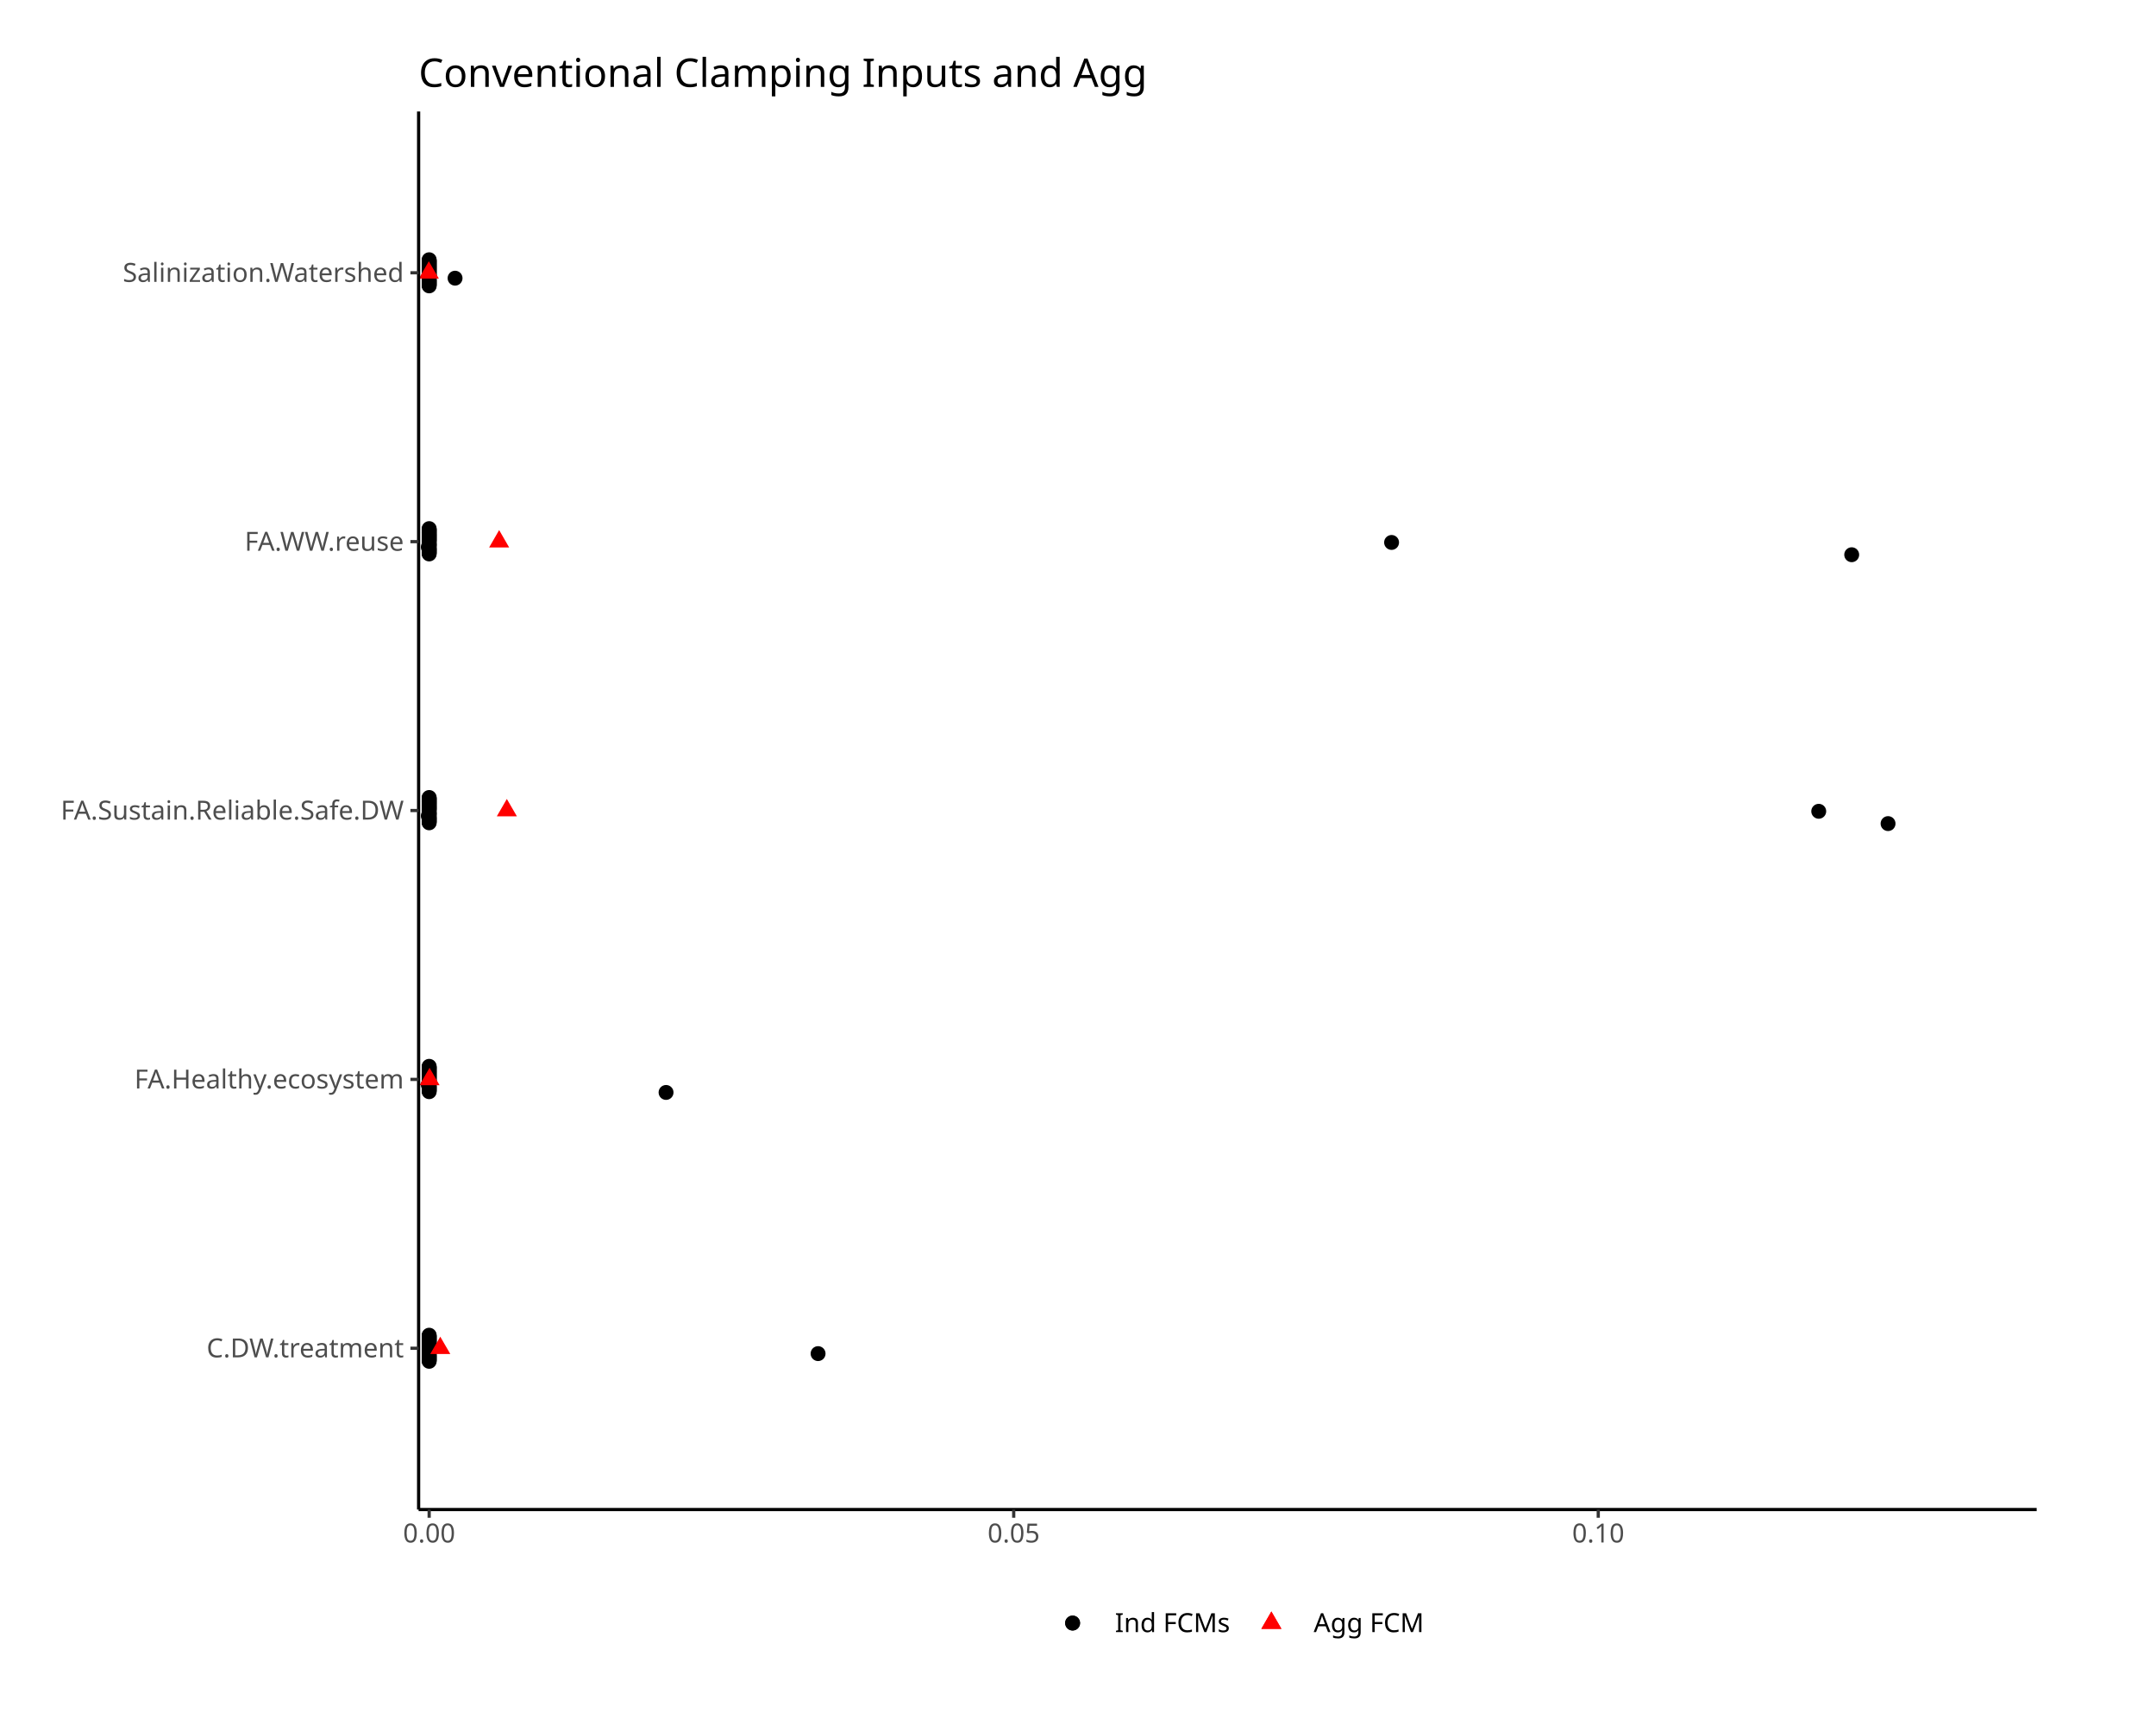
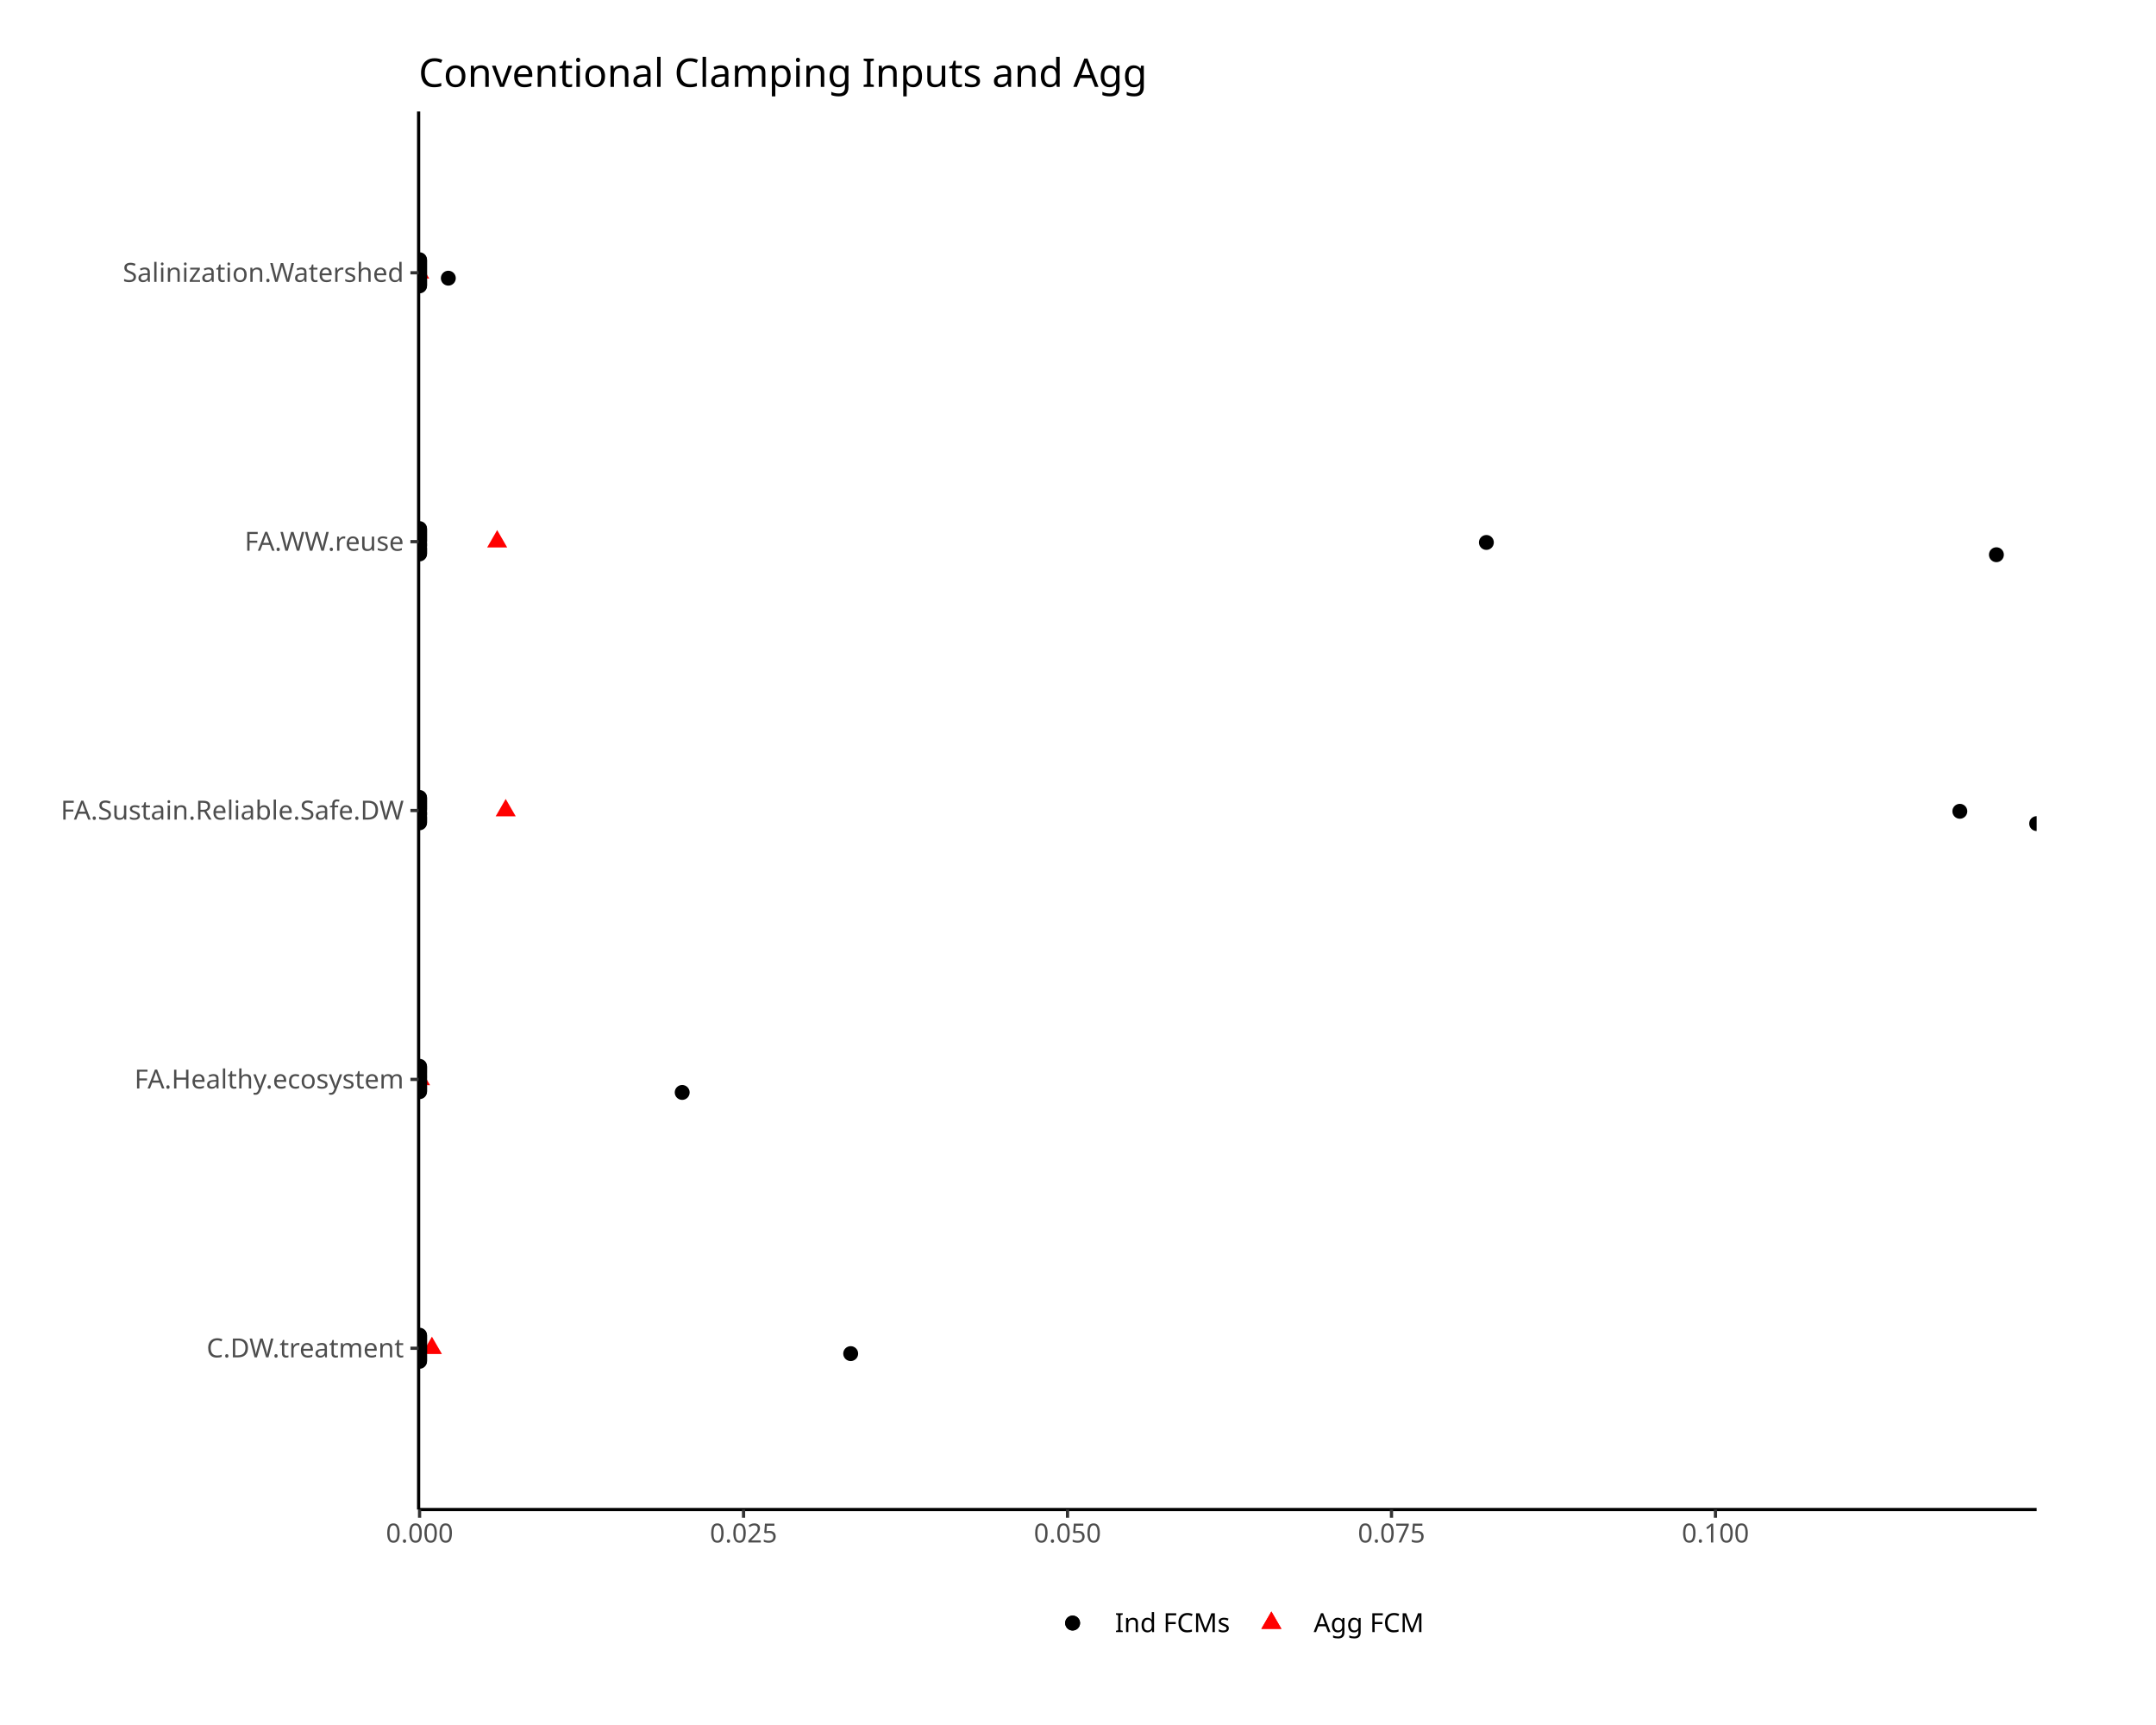
<svg xmlns="http://www.w3.org/2000/svg" class="svglite" data-engine-version="2.0" width="720.00pt" height="576.00pt" viewBox="0 0 720.00 576.00">
  <defs>
    <style type="text/css">
    .svglite line, .svglite polyline, .svglite polygon, .svglite path, .svglite rect, .svglite circle {
      fill: none;
      stroke: #000000;
      stroke-linecap: round;
      stroke-linejoin: round;
      stroke-miterlimit: 10.00;
    }
  </style>
  </defs>
  <rect width="100%" height="100%" style="stroke: none; fill: #FFFFFF;" />
  <defs>
    <clipPath id="cpMC4wMHw3MjAuMDB8MC4wMHw1NzYuMDA=">
      <rect x="0.00" y="0.00" width="720.00" height="576.00" />
    </clipPath>
  </defs>
  <g clip-path="url(#cpMC4wMHw3MjAuMDB8MC4wMHw1NzYuMDA=)">
    <rect x="-0" y="0.00" width="720.00" height="576.00" style="stroke-width: 1.07; stroke: #FFFFFF; fill: #FFFFFF;" />
  </g>
  <defs>
    <clipPath id="cpMTM5LjgwfDY4MC4xNXwzNy4yM3w1MDQuMDY=">
      <rect x="139.80" y="37.23" width="540.35" height="466.83" />
    </clipPath>
  </defs>
  <g clip-path="url(#cpMTM5LjgwfDY4MC4xNXwzNy4yM3w1MDQuMDY=)">
    <rect x="139.80" y="37.23" width="540.35" height="466.83" style="stroke-width: 1.07; stroke: none; fill: #FFFFFF;" />
-     <circle cx="143.32" cy="454.56" r="2.49" style="stroke-width: 0.71; stroke: none; fill: #000000;" />
-     <circle cx="143.32" cy="454.30" r="2.49" style="stroke-width: 0.71; stroke: none; fill: #000000;" />
-     <circle cx="143.32" cy="454.04" r="2.49" style="stroke-width: 0.71; stroke: none; fill: #000000;" />
-     <circle cx="143.32" cy="453.79" r="2.49" style="stroke-width: 0.71; stroke: none; fill: #000000;" />
-     <circle cx="143.32" cy="453.53" r="2.49" style="stroke-width: 0.71; stroke: none; fill: #000000;" />
-     <circle cx="143.32" cy="453.28" r="2.49" style="stroke-width: 0.71; stroke: none; fill: #000000;" />
-     <circle cx="143.32" cy="453.02" r="2.49" style="stroke-width: 0.71; stroke: none; fill: #000000;" />
-     <circle cx="143.32" cy="452.76" r="2.49" style="stroke-width: 0.71; stroke: none; fill: #000000;" />
-     <circle cx="143.32" cy="452.51" r="2.49" style="stroke-width: 0.71; stroke: none; fill: #000000;" />
-     <circle cx="143.32" cy="452.25" r="2.49" style="stroke-width: 0.71; stroke: none; fill: #000000;" />
-     <circle cx="273.20" cy="451.99" r="2.49" style="stroke-width: 0.71; stroke: none; fill: #000000;" />
-     <circle cx="143.32" cy="451.74" r="2.49" style="stroke-width: 0.71; stroke: none; fill: #000000;" />
-     <circle cx="143.32" cy="451.48" r="2.49" style="stroke-width: 0.71; stroke: none; fill: #000000;" />
-     <circle cx="143.32" cy="451.22" r="2.49" style="stroke-width: 0.71; stroke: none; fill: #000000;" />
-     <circle cx="143.32" cy="450.97" r="2.49" style="stroke-width: 0.71; stroke: none; fill: #000000;" />
-     <circle cx="143.32" cy="450.71" r="2.49" style="stroke-width: 0.71; stroke: none; fill: #000000;" />
-     <circle cx="143.32" cy="450.45" r="2.49" style="stroke-width: 0.71; stroke: none; fill: #000000;" />
-     <circle cx="143.32" cy="450.20" r="2.49" style="stroke-width: 0.71; stroke: none; fill: #000000;" />
-     <circle cx="143.32" cy="449.94" r="2.49" style="stroke-width: 0.71; stroke: none; fill: #000000;" />
-     <circle cx="143.32" cy="449.68" r="2.49" style="stroke-width: 0.71; stroke: none; fill: #000000;" />
-     <circle cx="143.32" cy="449.43" r="2.49" style="stroke-width: 0.71; stroke: none; fill: #000000;" />
-     <circle cx="143.32" cy="449.17" r="2.49" style="stroke-width: 0.71; stroke: none; fill: #000000;" />
-     <circle cx="143.32" cy="448.91" r="2.49" style="stroke-width: 0.71; stroke: none; fill: #000000;" />
-     <circle cx="143.32" cy="448.66" r="2.49" style="stroke-width: 0.71; stroke: none; fill: #000000;" />
-     <circle cx="143.32" cy="448.40" r="2.49" style="stroke-width: 0.71; stroke: none; fill: #000000;" />
-     <circle cx="143.32" cy="448.14" r="2.49" style="stroke-width: 0.71; stroke: none; fill: #000000;" />
-     <circle cx="143.32" cy="447.89" r="2.49" style="stroke-width: 0.71; stroke: none; fill: #000000;" />
-     <circle cx="143.32" cy="447.63" r="2.49" style="stroke-width: 0.71; stroke: none; fill: #000000;" />
-     <circle cx="143.32" cy="447.38" r="2.49" style="stroke-width: 0.71; stroke: none; fill: #000000;" />
-     <circle cx="143.32" cy="447.12" r="2.49" style="stroke-width: 0.71; stroke: none; fill: #000000;" />
-     <circle cx="143.32" cy="446.86" r="2.49" style="stroke-width: 0.71; stroke: none; fill: #000000;" />
-     <circle cx="143.32" cy="446.61" r="2.49" style="stroke-width: 0.71; stroke: none; fill: #000000;" />
-     <circle cx="143.32" cy="446.35" r="2.49" style="stroke-width: 0.71; stroke: none; fill: #000000;" />
-     <circle cx="143.32" cy="446.09" r="2.49" style="stroke-width: 0.71; stroke: none; fill: #000000;" />
-     <circle cx="143.32" cy="445.84" r="2.49" style="stroke-width: 0.71; stroke: none; fill: #000000;" />
-     <circle cx="222.43" cy="364.78" r="2.49" style="stroke-width: 0.71; stroke: none; fill: #000000;" />
-     <circle cx="143.32" cy="364.53" r="2.49" style="stroke-width: 0.71; stroke: none; fill: #000000;" />
-     <circle cx="143.32" cy="364.27" r="2.49" style="stroke-width: 0.71; stroke: none; fill: #000000;" />
-     <circle cx="143.31" cy="364.01" r="2.49" style="stroke-width: 0.71; stroke: none; fill: #000000;" />
-     <circle cx="143.32" cy="363.76" r="2.49" style="stroke-width: 0.71; stroke: none; fill: #000000;" />
-     <circle cx="143.32" cy="363.50" r="2.49" style="stroke-width: 0.71; stroke: none; fill: #000000;" />
-     <circle cx="143.32" cy="363.24" r="2.49" style="stroke-width: 0.71; stroke: none; fill: #000000;" />
-     <circle cx="143.32" cy="362.99" r="2.49" style="stroke-width: 0.71; stroke: none; fill: #000000;" />
-     <circle cx="143.32" cy="362.73" r="2.49" style="stroke-width: 0.71; stroke: none; fill: #000000;" />
-     <circle cx="143.32" cy="362.47" r="2.49" style="stroke-width: 0.71; stroke: none; fill: #000000;" />
-     <circle cx="143.03" cy="362.22" r="2.49" style="stroke-width: 0.71; stroke: none; fill: #000000;" />
-     <circle cx="143.32" cy="361.96" r="2.49" style="stroke-width: 0.71; stroke: none; fill: #000000;" />
-     <circle cx="143.32" cy="361.70" r="2.49" style="stroke-width: 0.71; stroke: none; fill: #000000;" />
-     <circle cx="143.31" cy="361.45" r="2.49" style="stroke-width: 0.71; stroke: none; fill: #000000;" />
-     <circle cx="143.32" cy="361.19" r="2.49" style="stroke-width: 0.71; stroke: none; fill: #000000;" />
-     <circle cx="143.32" cy="360.93" r="2.49" style="stroke-width: 0.71; stroke: none; fill: #000000;" />
-     <circle cx="143.32" cy="360.68" r="2.49" style="stroke-width: 0.71; stroke: none; fill: #000000;" />
-     <circle cx="143.31" cy="360.42" r="2.49" style="stroke-width: 0.71; stroke: none; fill: #000000;" />
-     <circle cx="143.32" cy="360.16" r="2.49" style="stroke-width: 0.71; stroke: none; fill: #000000;" />
-     <circle cx="143.32" cy="359.91" r="2.49" style="stroke-width: 0.71; stroke: none; fill: #000000;" />
-     <circle cx="143.32" cy="359.65" r="2.49" style="stroke-width: 0.71; stroke: none; fill: #000000;" />
-     <circle cx="143.32" cy="359.40" r="2.49" style="stroke-width: 0.71; stroke: none; fill: #000000;" />
-     <circle cx="143.32" cy="359.14" r="2.49" style="stroke-width: 0.71; stroke: none; fill: #000000;" />
-     <circle cx="143.32" cy="358.88" r="2.49" style="stroke-width: 0.71; stroke: none; fill: #000000;" />
-     <circle cx="143.31" cy="358.63" r="2.49" style="stroke-width: 0.71; stroke: none; fill: #000000;" />
-     <circle cx="143.32" cy="358.37" r="2.49" style="stroke-width: 0.71; stroke: none; fill: #000000;" />
-     <circle cx="143.32" cy="358.11" r="2.49" style="stroke-width: 0.71; stroke: none; fill: #000000;" />
-     <circle cx="143.32" cy="357.86" r="2.49" style="stroke-width: 0.71; stroke: none; fill: #000000;" />
-     <circle cx="143.32" cy="357.60" r="2.49" style="stroke-width: 0.71; stroke: none; fill: #000000;" />
-     <circle cx="143.31" cy="357.34" r="2.49" style="stroke-width: 0.71; stroke: none; fill: #000000;" />
-     <circle cx="143.32" cy="357.09" r="2.49" style="stroke-width: 0.71; stroke: none; fill: #000000;" />
-     <circle cx="143.32" cy="356.83" r="2.49" style="stroke-width: 0.71; stroke: none; fill: #000000;" />
-     <circle cx="143.32" cy="356.57" r="2.49" style="stroke-width: 0.71; stroke: none; fill: #000000;" />
-     <circle cx="143.32" cy="356.32" r="2.49" style="stroke-width: 0.71; stroke: none; fill: #000000;" />
-     <circle cx="143.32" cy="356.06" r="2.49" style="stroke-width: 0.71; stroke: none; fill: #000000;" />
-     <circle cx="630.52" cy="275.01" r="2.49" style="stroke-width: 0.71; stroke: none; fill: #000000;" />
-     <circle cx="143.32" cy="274.75" r="2.49" style="stroke-width: 0.71; stroke: none; fill: #000000;" />
-     <circle cx="143.32" cy="274.49" r="2.49" style="stroke-width: 0.71; stroke: none; fill: #000000;" />
-     <circle cx="143.31" cy="274.24" r="2.49" style="stroke-width: 0.71; stroke: none; fill: #000000;" />
-     <circle cx="143.32" cy="273.98" r="2.49" style="stroke-width: 0.71; stroke: none; fill: #000000;" />
-     <circle cx="143.32" cy="273.72" r="2.49" style="stroke-width: 0.71; stroke: none; fill: #000000;" />
-     <circle cx="143.32" cy="273.47" r="2.49" style="stroke-width: 0.71; stroke: none; fill: #000000;" />
-     <circle cx="143.32" cy="273.21" r="2.49" style="stroke-width: 0.71; stroke: none; fill: #000000;" />
-     <circle cx="143.32" cy="272.95" r="2.49" style="stroke-width: 0.71; stroke: none; fill: #000000;" />
-     <circle cx="143.32" cy="272.70" r="2.49" style="stroke-width: 0.71; stroke: none; fill: #000000;" />
-     <circle cx="143.03" cy="272.44" r="2.49" style="stroke-width: 0.71; stroke: none; fill: #000000;" />
-     <circle cx="143.32" cy="272.18" r="2.49" style="stroke-width: 0.71; stroke: none; fill: #000000;" />
-     <circle cx="143.32" cy="271.93" r="2.49" style="stroke-width: 0.71; stroke: none; fill: #000000;" />
-     <circle cx="143.31" cy="271.67" r="2.49" style="stroke-width: 0.71; stroke: none; fill: #000000;" />
-     <circle cx="143.32" cy="271.42" r="2.49" style="stroke-width: 0.71; stroke: none; fill: #000000;" />
-     <circle cx="143.32" cy="271.16" r="2.49" style="stroke-width: 0.71; stroke: none; fill: #000000;" />
-     <circle cx="607.37" cy="270.90" r="2.49" style="stroke-width: 0.71; stroke: none; fill: #000000;" />
-     <circle cx="143.31" cy="270.65" r="2.49" style="stroke-width: 0.71; stroke: none; fill: #000000;" />
-     <circle cx="143.32" cy="270.39" r="2.49" style="stroke-width: 0.71; stroke: none; fill: #000000;" />
-     <circle cx="143.32" cy="270.13" r="2.49" style="stroke-width: 0.71; stroke: none; fill: #000000;" />
-     <circle cx="143.32" cy="269.88" r="2.49" style="stroke-width: 0.71; stroke: none; fill: #000000;" />
-     <circle cx="143.32" cy="269.62" r="2.49" style="stroke-width: 0.71; stroke: none; fill: #000000;" />
-     <circle cx="143.32" cy="269.36" r="2.49" style="stroke-width: 0.71; stroke: none; fill: #000000;" />
-     <circle cx="143.32" cy="269.11" r="2.49" style="stroke-width: 0.71; stroke: none; fill: #000000;" />
-     <circle cx="143.31" cy="268.85" r="2.49" style="stroke-width: 0.71; stroke: none; fill: #000000;" />
-     <circle cx="143.32" cy="268.59" r="2.49" style="stroke-width: 0.71; stroke: none; fill: #000000;" />
-     <circle cx="143.32" cy="268.34" r="2.49" style="stroke-width: 0.71; stroke: none; fill: #000000;" />
-     <circle cx="143.32" cy="268.08" r="2.49" style="stroke-width: 0.71; stroke: none; fill: #000000;" />
-     <circle cx="143.32" cy="267.82" r="2.49" style="stroke-width: 0.71; stroke: none; fill: #000000;" />
-     <circle cx="143.31" cy="267.57" r="2.49" style="stroke-width: 0.71; stroke: none; fill: #000000;" />
-     <circle cx="143.32" cy="267.31" r="2.49" style="stroke-width: 0.71; stroke: none; fill: #000000;" />
-     <circle cx="143.32" cy="267.05" r="2.49" style="stroke-width: 0.71; stroke: none; fill: #000000;" />
-     <circle cx="143.32" cy="266.80" r="2.49" style="stroke-width: 0.71; stroke: none; fill: #000000;" />
-     <circle cx="143.32" cy="266.54" r="2.49" style="stroke-width: 0.71; stroke: none; fill: #000000;" />
-     <circle cx="143.32" cy="266.29" r="2.49" style="stroke-width: 0.71; stroke: none; fill: #000000;" />
-     <circle cx="618.38" cy="185.23" r="2.49" style="stroke-width: 0.71; stroke: none; fill: #000000;" />
-     <circle cx="143.32" cy="184.97" r="2.49" style="stroke-width: 0.71; stroke: none; fill: #000000;" />
-     <circle cx="143.32" cy="184.72" r="2.49" style="stroke-width: 0.71; stroke: none; fill: #000000;" />
-     <circle cx="143.31" cy="184.46" r="2.49" style="stroke-width: 0.71; stroke: none; fill: #000000;" />
-     <circle cx="143.32" cy="184.20" r="2.49" style="stroke-width: 0.71; stroke: none; fill: #000000;" />
-     <circle cx="143.32" cy="183.95" r="2.49" style="stroke-width: 0.71; stroke: none; fill: #000000;" />
-     <circle cx="143.32" cy="183.69" r="2.49" style="stroke-width: 0.71; stroke: none; fill: #000000;" />
-     <circle cx="143.32" cy="183.44" r="2.49" style="stroke-width: 0.71; stroke: none; fill: #000000;" />
-     <circle cx="143.32" cy="183.18" r="2.49" style="stroke-width: 0.71; stroke: none; fill: #000000;" />
-     <circle cx="143.32" cy="182.92" r="2.49" style="stroke-width: 0.71; stroke: none; fill: #000000;" />
-     <circle cx="143.03" cy="182.67" r="2.49" style="stroke-width: 0.71; stroke: none; fill: #000000;" />
-     <circle cx="143.32" cy="182.41" r="2.49" style="stroke-width: 0.71; stroke: none; fill: #000000;" />
-     <circle cx="143.32" cy="182.15" r="2.49" style="stroke-width: 0.71; stroke: none; fill: #000000;" />
-     <circle cx="143.32" cy="181.90" r="2.49" style="stroke-width: 0.71; stroke: none; fill: #000000;" />
-     <circle cx="143.32" cy="181.64" r="2.49" style="stroke-width: 0.71; stroke: none; fill: #000000;" />
-     <circle cx="143.32" cy="181.38" r="2.49" style="stroke-width: 0.71; stroke: none; fill: #000000;" />
-     <circle cx="464.72" cy="181.13" r="2.49" style="stroke-width: 0.71; stroke: none; fill: #000000;" />
-     <circle cx="143.32" cy="180.87" r="2.49" style="stroke-width: 0.71; stroke: none; fill: #000000;" />
-     <circle cx="143.32" cy="180.61" r="2.49" style="stroke-width: 0.71; stroke: none; fill: #000000;" />
-     <circle cx="143.32" cy="180.36" r="2.49" style="stroke-width: 0.71; stroke: none; fill: #000000;" />
-     <circle cx="143.32" cy="180.10" r="2.49" style="stroke-width: 0.71; stroke: none; fill: #000000;" />
-     <circle cx="143.32" cy="179.84" r="2.49" style="stroke-width: 0.71; stroke: none; fill: #000000;" />
-     <circle cx="143.32" cy="179.59" r="2.49" style="stroke-width: 0.71; stroke: none; fill: #000000;" />
-     <circle cx="143.32" cy="179.33" r="2.49" style="stroke-width: 0.71; stroke: none; fill: #000000;" />
-     <circle cx="143.32" cy="179.07" r="2.49" style="stroke-width: 0.71; stroke: none; fill: #000000;" />
-     <circle cx="143.32" cy="178.82" r="2.49" style="stroke-width: 0.71; stroke: none; fill: #000000;" />
-     <circle cx="143.32" cy="178.56" r="2.49" style="stroke-width: 0.71; stroke: none; fill: #000000;" />
-     <circle cx="143.32" cy="178.31" r="2.49" style="stroke-width: 0.71; stroke: none; fill: #000000;" />
-     <circle cx="143.32" cy="178.05" r="2.49" style="stroke-width: 0.71; stroke: none; fill: #000000;" />
-     <circle cx="143.31" cy="177.79" r="2.49" style="stroke-width: 0.71; stroke: none; fill: #000000;" />
-     <circle cx="143.32" cy="177.54" r="2.49" style="stroke-width: 0.71; stroke: none; fill: #000000;" />
-     <circle cx="143.32" cy="177.28" r="2.49" style="stroke-width: 0.71; stroke: none; fill: #000000;" />
-     <circle cx="143.32" cy="177.02" r="2.49" style="stroke-width: 0.71; stroke: none; fill: #000000;" />
-     <circle cx="143.32" cy="176.77" r="2.49" style="stroke-width: 0.71; stroke: none; fill: #000000;" />
-     <circle cx="143.32" cy="176.51" r="2.49" style="stroke-width: 0.71; stroke: none; fill: #000000;" />
-     <circle cx="143.32" cy="95.46" r="2.49" style="stroke-width: 0.71; stroke: none; fill: #000000;" />
-     <circle cx="143.32" cy="95.20" r="2.49" style="stroke-width: 0.71; stroke: none; fill: #000000;" />
-     <circle cx="143.32" cy="94.94" r="2.49" style="stroke-width: 0.71; stroke: none; fill: #000000;" />
-     <circle cx="143.32" cy="94.69" r="2.49" style="stroke-width: 0.71; stroke: none; fill: #000000;" />
-     <circle cx="143.32" cy="94.43" r="2.49" style="stroke-width: 0.71; stroke: none; fill: #000000;" />
-     <circle cx="143.32" cy="94.17" r="2.49" style="stroke-width: 0.71; stroke: none; fill: #000000;" />
-     <circle cx="143.32" cy="93.92" r="2.49" style="stroke-width: 0.71; stroke: none; fill: #000000;" />
-     <circle cx="143.32" cy="93.66" r="2.49" style="stroke-width: 0.71; stroke: none; fill: #000000;" />
-     <circle cx="143.32" cy="93.40" r="2.49" style="stroke-width: 0.71; stroke: none; fill: #000000;" />
-     <circle cx="143.32" cy="93.15" r="2.49" style="stroke-width: 0.71; stroke: none; fill: #000000;" />
-     <circle cx="151.97" cy="92.89" r="2.49" style="stroke-width: 0.71; stroke: none; fill: #000000;" />
-     <circle cx="143.32" cy="92.63" r="2.49" style="stroke-width: 0.71; stroke: none; fill: #000000;" />
-     <circle cx="143.32" cy="92.38" r="2.49" style="stroke-width: 0.71; stroke: none; fill: #000000;" />
-     <circle cx="143.32" cy="92.12" r="2.49" style="stroke-width: 0.71; stroke: none; fill: #000000;" />
-     <circle cx="143.32" cy="91.86" r="2.49" style="stroke-width: 0.71; stroke: none; fill: #000000;" />
-     <circle cx="143.32" cy="91.61" r="2.49" style="stroke-width: 0.71; stroke: none; fill: #000000;" />
-     <circle cx="143.32" cy="91.35" r="2.49" style="stroke-width: 0.71; stroke: none; fill: #000000;" />
-     <circle cx="143.32" cy="91.09" r="2.49" style="stroke-width: 0.71; stroke: none; fill: #000000;" />
-     <circle cx="143.32" cy="90.84" r="2.49" style="stroke-width: 0.71; stroke: none; fill: #000000;" />
-     <circle cx="143.32" cy="90.58" r="2.49" style="stroke-width: 0.71; stroke: none; fill: #000000;" />
-     <circle cx="143.32" cy="90.33" r="2.49" style="stroke-width: 0.71; stroke: none; fill: #000000;" />
-     <circle cx="143.32" cy="90.07" r="2.49" style="stroke-width: 0.71; stroke: none; fill: #000000;" />
-     <circle cx="143.32" cy="89.81" r="2.49" style="stroke-width: 0.71; stroke: none; fill: #000000;" />
-     <circle cx="143.32" cy="89.56" r="2.49" style="stroke-width: 0.71; stroke: none; fill: #000000;" />
-     <circle cx="143.32" cy="89.30" r="2.49" style="stroke-width: 0.71; stroke: none; fill: #000000;" />
-     <circle cx="143.32" cy="89.04" r="2.49" style="stroke-width: 0.71; stroke: none; fill: #000000;" />
-     <circle cx="143.32" cy="88.79" r="2.49" style="stroke-width: 0.71; stroke: none; fill: #000000;" />
-     <circle cx="143.32" cy="88.53" r="2.49" style="stroke-width: 0.71; stroke: none; fill: #000000;" />
-     <circle cx="143.32" cy="88.27" r="2.49" style="stroke-width: 0.71; stroke: none; fill: #000000;" />
-     <circle cx="143.32" cy="88.02" r="2.49" style="stroke-width: 0.71; stroke: none; fill: #000000;" />
-     <circle cx="143.32" cy="87.76" r="2.49" style="stroke-width: 0.71; stroke: none; fill: #000000;" />
-     <circle cx="143.32" cy="87.50" r="2.49" style="stroke-width: 0.71; stroke: none; fill: #000000;" />
-     <circle cx="143.32" cy="87.25" r="2.49" style="stroke-width: 0.71; stroke: none; fill: #000000;" />
-     <circle cx="143.32" cy="86.99" r="2.49" style="stroke-width: 0.71; stroke: none; fill: #000000;" />
-     <circle cx="143.32" cy="86.73" r="2.49" style="stroke-width: 0.71; stroke: none; fill: #000000;" />
-     <polygon points="147.03,446.33 150.39,452.13 143.68,452.13 " style="stroke-width: 0.71; stroke: none; fill: #FF0000;" />
-     <polygon points="143.45,356.55 146.80,362.36 140.10,362.36 " style="stroke-width: 0.71; stroke: none; fill: #FF0000;" />
-     <polygon points="169.26,266.78 172.62,272.58 165.91,272.58 " style="stroke-width: 0.71; stroke: none; fill: #FF0000;" />
-     <polygon points="166.69,177.00 170.04,182.81 163.34,182.81 " style="stroke-width: 0.71; stroke: none; fill: #FF0000;" />
-     <polygon points="143.21,87.23 146.56,93.03 139.86,93.03 " style="stroke-width: 0.71; stroke: none; fill: #FF0000;" />
+     <polygon points="144.24,446.33 147.59,452.13 140.89,452.13 " style="stroke-width: 0.71; stroke: none; fill: #FF0000;" />
+     <polygon points="140.27,356.55 143.62,362.36 136.92,362.36 " style="stroke-width: 0.71; stroke: none; fill: #FF0000;" />
+     <polygon points="168.88,266.78 172.23,272.58 165.53,272.58 " style="stroke-width: 0.71; stroke: none; fill: #FF0000;" />
+     <polygon points="166.03,177.00 169.38,182.81 162.68,182.81 " style="stroke-width: 0.71; stroke: none; fill: #FF0000;" />
+     <polygon points="140.00,87.23 143.35,93.03 136.65,93.03 " style="stroke-width: 0.71; stroke: none; fill: #FF0000;" />
+     <circle cx="140.12" cy="454.56" r="2.49" style="stroke-width: 0.71; stroke: none; fill: #000000;" />
+     <circle cx="140.12" cy="454.30" r="2.49" style="stroke-width: 0.71; stroke: none; fill: #000000;" />
+     <circle cx="140.12" cy="454.04" r="2.49" style="stroke-width: 0.71; stroke: none; fill: #000000;" />
+     <circle cx="140.12" cy="453.79" r="2.49" style="stroke-width: 0.71; stroke: none; fill: #000000;" />
+     <circle cx="140.12" cy="453.53" r="2.49" style="stroke-width: 0.71; stroke: none; fill: #000000;" />
+     <circle cx="140.12" cy="453.28" r="2.49" style="stroke-width: 0.71; stroke: none; fill: #000000;" />
+     <circle cx="140.12" cy="453.02" r="2.49" style="stroke-width: 0.71; stroke: none; fill: #000000;" />
+     <circle cx="140.12" cy="452.76" r="2.49" style="stroke-width: 0.71; stroke: none; fill: #000000;" />
+     <circle cx="140.12" cy="452.51" r="2.49" style="stroke-width: 0.71; stroke: none; fill: #000000;" />
+     <circle cx="140.12" cy="452.25" r="2.49" style="stroke-width: 0.71; stroke: none; fill: #000000;" />
+     <circle cx="284.09" cy="451.99" r="2.49" style="stroke-width: 0.71; stroke: none; fill: #000000;" />
+     <circle cx="140.12" cy="451.74" r="2.49" style="stroke-width: 0.71; stroke: none; fill: #000000;" />
+     <circle cx="140.12" cy="451.48" r="2.49" style="stroke-width: 0.71; stroke: none; fill: #000000;" />
+     <circle cx="140.12" cy="451.22" r="2.49" style="stroke-width: 0.71; stroke: none; fill: #000000;" />
+     <circle cx="140.12" cy="450.97" r="2.49" style="stroke-width: 0.71; stroke: none; fill: #000000;" />
+     <circle cx="140.12" cy="450.71" r="2.49" style="stroke-width: 0.71; stroke: none; fill: #000000;" />
+     <circle cx="140.12" cy="450.45" r="2.49" style="stroke-width: 0.71; stroke: none; fill: #000000;" />
+     <circle cx="140.12" cy="450.20" r="2.49" style="stroke-width: 0.71; stroke: none; fill: #000000;" />
+     <circle cx="140.12" cy="449.94" r="2.49" style="stroke-width: 0.71; stroke: none; fill: #000000;" />
+     <circle cx="140.12" cy="449.68" r="2.49" style="stroke-width: 0.71; stroke: none; fill: #000000;" />
+     <circle cx="140.12" cy="449.43" r="2.49" style="stroke-width: 0.71; stroke: none; fill: #000000;" />
+     <circle cx="140.12" cy="449.17" r="2.49" style="stroke-width: 0.71; stroke: none; fill: #000000;" />
+     <circle cx="140.12" cy="448.91" r="2.49" style="stroke-width: 0.71; stroke: none; fill: #000000;" />
+     <circle cx="140.12" cy="448.66" r="2.49" style="stroke-width: 0.71; stroke: none; fill: #000000;" />
+     <circle cx="140.12" cy="448.40" r="2.49" style="stroke-width: 0.71; stroke: none; fill: #000000;" />
+     <circle cx="140.12" cy="448.14" r="2.49" style="stroke-width: 0.71; stroke: none; fill: #000000;" />
+     <circle cx="140.12" cy="447.89" r="2.49" style="stroke-width: 0.71; stroke: none; fill: #000000;" />
+     <circle cx="140.12" cy="447.63" r="2.49" style="stroke-width: 0.71; stroke: none; fill: #000000;" />
+     <circle cx="140.12" cy="447.38" r="2.49" style="stroke-width: 0.71; stroke: none; fill: #000000;" />
+     <circle cx="140.12" cy="447.12" r="2.49" style="stroke-width: 0.71; stroke: none; fill: #000000;" />
+     <circle cx="140.12" cy="446.86" r="2.49" style="stroke-width: 0.71; stroke: none; fill: #000000;" />
+     <circle cx="140.12" cy="446.61" r="2.49" style="stroke-width: 0.71; stroke: none; fill: #000000;" />
+     <circle cx="140.12" cy="446.35" r="2.49" style="stroke-width: 0.71; stroke: none; fill: #000000;" />
+     <circle cx="140.12" cy="446.09" r="2.49" style="stroke-width: 0.71; stroke: none; fill: #000000;" />
+     <circle cx="140.12" cy="445.84" r="2.49" style="stroke-width: 0.71; stroke: none; fill: #000000;" />
+     <circle cx="227.82" cy="364.78" r="2.49" style="stroke-width: 0.71; stroke: none; fill: #000000;" />
+     <circle cx="140.12" cy="364.53" r="2.49" style="stroke-width: 0.71; stroke: none; fill: #000000;" />
+     <circle cx="140.12" cy="364.27" r="2.49" style="stroke-width: 0.71; stroke: none; fill: #000000;" />
+     <circle cx="140.12" cy="364.01" r="2.49" style="stroke-width: 0.71; stroke: none; fill: #000000;" />
+     <circle cx="140.12" cy="363.76" r="2.49" style="stroke-width: 0.71; stroke: none; fill: #000000;" />
+     <circle cx="140.12" cy="363.50" r="2.49" style="stroke-width: 0.71; stroke: none; fill: #000000;" />
+     <circle cx="140.12" cy="363.24" r="2.49" style="stroke-width: 0.71; stroke: none; fill: #000000;" />
+     <circle cx="140.12" cy="362.99" r="2.49" style="stroke-width: 0.71; stroke: none; fill: #000000;" />
+     <circle cx="140.12" cy="362.73" r="2.49" style="stroke-width: 0.71; stroke: none; fill: #000000;" />
+     <circle cx="140.12" cy="362.47" r="2.49" style="stroke-width: 0.71; stroke: none; fill: #000000;" />
+     <circle cx="139.80" cy="362.22" r="2.49" style="stroke-width: 0.71; stroke: none; fill: #000000;" />
+     <circle cx="140.12" cy="361.96" r="2.49" style="stroke-width: 0.71; stroke: none; fill: #000000;" />
+     <circle cx="140.12" cy="361.70" r="2.49" style="stroke-width: 0.71; stroke: none; fill: #000000;" />
+     <circle cx="140.12" cy="361.45" r="2.49" style="stroke-width: 0.71; stroke: none; fill: #000000;" />
+     <circle cx="140.12" cy="361.19" r="2.49" style="stroke-width: 0.71; stroke: none; fill: #000000;" />
+     <circle cx="140.12" cy="360.93" r="2.49" style="stroke-width: 0.71; stroke: none; fill: #000000;" />
+     <circle cx="140.12" cy="360.68" r="2.49" style="stroke-width: 0.71; stroke: none; fill: #000000;" />
+     <circle cx="140.11" cy="360.42" r="2.49" style="stroke-width: 0.71; stroke: none; fill: #000000;" />
+     <circle cx="140.12" cy="360.16" r="2.49" style="stroke-width: 0.71; stroke: none; fill: #000000;" />
+     <circle cx="140.12" cy="359.91" r="2.49" style="stroke-width: 0.71; stroke: none; fill: #000000;" />
+     <circle cx="140.12" cy="359.65" r="2.49" style="stroke-width: 0.71; stroke: none; fill: #000000;" />
+     <circle cx="140.12" cy="359.40" r="2.49" style="stroke-width: 0.71; stroke: none; fill: #000000;" />
+     <circle cx="140.12" cy="359.14" r="2.49" style="stroke-width: 0.71; stroke: none; fill: #000000;" />
+     <circle cx="140.12" cy="358.88" r="2.49" style="stroke-width: 0.71; stroke: none; fill: #000000;" />
+     <circle cx="140.11" cy="358.63" r="2.49" style="stroke-width: 0.71; stroke: none; fill: #000000;" />
+     <circle cx="140.12" cy="358.37" r="2.49" style="stroke-width: 0.71; stroke: none; fill: #000000;" />
+     <circle cx="140.12" cy="358.11" r="2.49" style="stroke-width: 0.71; stroke: none; fill: #000000;" />
+     <circle cx="140.12" cy="357.86" r="2.49" style="stroke-width: 0.71; stroke: none; fill: #000000;" />
+     <circle cx="140.12" cy="357.60" r="2.49" style="stroke-width: 0.71; stroke: none; fill: #000000;" />
+     <circle cx="140.12" cy="357.34" r="2.49" style="stroke-width: 0.71; stroke: none; fill: #000000;" />
+     <circle cx="140.12" cy="357.09" r="2.49" style="stroke-width: 0.71; stroke: none; fill: #000000;" />
+     <circle cx="140.12" cy="356.83" r="2.49" style="stroke-width: 0.71; stroke: none; fill: #000000;" />
+     <circle cx="140.12" cy="356.57" r="2.49" style="stroke-width: 0.71; stroke: none; fill: #000000;" />
+     <circle cx="140.12" cy="356.32" r="2.49" style="stroke-width: 0.71; stroke: none; fill: #000000;" />
+     <circle cx="140.12" cy="356.06" r="2.49" style="stroke-width: 0.71; stroke: none; fill: #000000;" />
+     <circle cx="680.15" cy="275.01" r="2.49" style="stroke-width: 0.71; stroke: none; fill: #000000;" />
+     <circle cx="140.12" cy="274.75" r="2.49" style="stroke-width: 0.71; stroke: none; fill: #000000;" />
+     <circle cx="140.12" cy="274.49" r="2.49" style="stroke-width: 0.71; stroke: none; fill: #000000;" />
+     <circle cx="140.11" cy="274.24" r="2.49" style="stroke-width: 0.71; stroke: none; fill: #000000;" />
+     <circle cx="140.12" cy="273.98" r="2.49" style="stroke-width: 0.71; stroke: none; fill: #000000;" />
+     <circle cx="140.12" cy="273.72" r="2.49" style="stroke-width: 0.71; stroke: none; fill: #000000;" />
+     <circle cx="140.12" cy="273.47" r="2.49" style="stroke-width: 0.71; stroke: none; fill: #000000;" />
+     <circle cx="140.12" cy="273.21" r="2.49" style="stroke-width: 0.71; stroke: none; fill: #000000;" />
+     <circle cx="140.12" cy="272.95" r="2.49" style="stroke-width: 0.71; stroke: none; fill: #000000;" />
+     <circle cx="140.12" cy="272.70" r="2.49" style="stroke-width: 0.71; stroke: none; fill: #000000;" />
+     <circle cx="139.80" cy="272.44" r="2.49" style="stroke-width: 0.71; stroke: none; fill: #000000;" />
+     <circle cx="140.12" cy="272.18" r="2.49" style="stroke-width: 0.71; stroke: none; fill: #000000;" />
+     <circle cx="140.12" cy="271.93" r="2.49" style="stroke-width: 0.71; stroke: none; fill: #000000;" />
+     <circle cx="140.12" cy="271.67" r="2.49" style="stroke-width: 0.71; stroke: none; fill: #000000;" />
+     <circle cx="140.12" cy="271.42" r="2.49" style="stroke-width: 0.71; stroke: none; fill: #000000;" />
+     <circle cx="140.12" cy="271.16" r="2.49" style="stroke-width: 0.71; stroke: none; fill: #000000;" />
+     <circle cx="654.49" cy="270.90" r="2.49" style="stroke-width: 0.71; stroke: none; fill: #000000;" />
+     <circle cx="140.11" cy="270.65" r="2.49" style="stroke-width: 0.71; stroke: none; fill: #000000;" />
+     <circle cx="140.12" cy="270.39" r="2.49" style="stroke-width: 0.71; stroke: none; fill: #000000;" />
+     <circle cx="140.12" cy="270.13" r="2.49" style="stroke-width: 0.71; stroke: none; fill: #000000;" />
+     <circle cx="140.12" cy="269.88" r="2.49" style="stroke-width: 0.71; stroke: none; fill: #000000;" />
+     <circle cx="140.12" cy="269.62" r="2.49" style="stroke-width: 0.71; stroke: none; fill: #000000;" />
+     <circle cx="140.12" cy="269.36" r="2.49" style="stroke-width: 0.71; stroke: none; fill: #000000;" />
+     <circle cx="140.12" cy="269.11" r="2.49" style="stroke-width: 0.71; stroke: none; fill: #000000;" />
+     <circle cx="140.12" cy="268.85" r="2.49" style="stroke-width: 0.71; stroke: none; fill: #000000;" />
+     <circle cx="140.12" cy="268.59" r="2.49" style="stroke-width: 0.71; stroke: none; fill: #000000;" />
+     <circle cx="140.12" cy="268.34" r="2.49" style="stroke-width: 0.71; stroke: none; fill: #000000;" />
+     <circle cx="140.12" cy="268.08" r="2.49" style="stroke-width: 0.71; stroke: none; fill: #000000;" />
+     <circle cx="140.12" cy="267.82" r="2.49" style="stroke-width: 0.71; stroke: none; fill: #000000;" />
+     <circle cx="140.12" cy="267.57" r="2.49" style="stroke-width: 0.71; stroke: none; fill: #000000;" />
+     <circle cx="140.12" cy="267.31" r="2.49" style="stroke-width: 0.71; stroke: none; fill: #000000;" />
+     <circle cx="140.12" cy="267.05" r="2.49" style="stroke-width: 0.71; stroke: none; fill: #000000;" />
+     <circle cx="140.12" cy="266.80" r="2.49" style="stroke-width: 0.71; stroke: none; fill: #000000;" />
+     <circle cx="140.12" cy="266.54" r="2.49" style="stroke-width: 0.71; stroke: none; fill: #000000;" />
+     <circle cx="140.12" cy="266.29" r="2.49" style="stroke-width: 0.71; stroke: none; fill: #000000;" />
+     <circle cx="666.70" cy="185.23" r="2.49" style="stroke-width: 0.71; stroke: none; fill: #000000;" />
+     <circle cx="140.12" cy="184.97" r="2.49" style="stroke-width: 0.71; stroke: none; fill: #000000;" />
+     <circle cx="140.12" cy="184.72" r="2.49" style="stroke-width: 0.71; stroke: none; fill: #000000;" />
+     <circle cx="140.12" cy="184.46" r="2.49" style="stroke-width: 0.71; stroke: none; fill: #000000;" />
+     <circle cx="140.12" cy="184.20" r="2.49" style="stroke-width: 0.71; stroke: none; fill: #000000;" />
+     <circle cx="140.12" cy="183.95" r="2.49" style="stroke-width: 0.71; stroke: none; fill: #000000;" />
+     <circle cx="140.12" cy="183.69" r="2.49" style="stroke-width: 0.71; stroke: none; fill: #000000;" />
+     <circle cx="140.12" cy="183.44" r="2.49" style="stroke-width: 0.71; stroke: none; fill: #000000;" />
+     <circle cx="140.12" cy="183.18" r="2.49" style="stroke-width: 0.71; stroke: none; fill: #000000;" />
+     <circle cx="140.12" cy="182.92" r="2.49" style="stroke-width: 0.71; stroke: none; fill: #000000;" />
+     <circle cx="139.80" cy="182.67" r="2.49" style="stroke-width: 0.71; stroke: none; fill: #000000;" />
+     <circle cx="140.12" cy="182.41" r="2.49" style="stroke-width: 0.71; stroke: none; fill: #000000;" />
+     <circle cx="140.12" cy="182.15" r="2.49" style="stroke-width: 0.71; stroke: none; fill: #000000;" />
+     <circle cx="140.12" cy="181.90" r="2.49" style="stroke-width: 0.71; stroke: none; fill: #000000;" />
+     <circle cx="140.12" cy="181.64" r="2.49" style="stroke-width: 0.71; stroke: none; fill: #000000;" />
+     <circle cx="140.12" cy="181.38" r="2.49" style="stroke-width: 0.71; stroke: none; fill: #000000;" />
+     <circle cx="496.38" cy="181.13" r="2.49" style="stroke-width: 0.71; stroke: none; fill: #000000;" />
+     <circle cx="140.12" cy="180.87" r="2.49" style="stroke-width: 0.71; stroke: none; fill: #000000;" />
+     <circle cx="140.12" cy="180.61" r="2.49" style="stroke-width: 0.71; stroke: none; fill: #000000;" />
+     <circle cx="140.12" cy="180.36" r="2.49" style="stroke-width: 0.71; stroke: none; fill: #000000;" />
+     <circle cx="140.12" cy="180.10" r="2.49" style="stroke-width: 0.71; stroke: none; fill: #000000;" />
+     <circle cx="140.12" cy="179.84" r="2.49" style="stroke-width: 0.71; stroke: none; fill: #000000;" />
+     <circle cx="140.12" cy="179.59" r="2.49" style="stroke-width: 0.71; stroke: none; fill: #000000;" />
+     <circle cx="140.12" cy="179.33" r="2.49" style="stroke-width: 0.71; stroke: none; fill: #000000;" />
+     <circle cx="140.12" cy="179.07" r="2.49" style="stroke-width: 0.71; stroke: none; fill: #000000;" />
+     <circle cx="140.12" cy="178.82" r="2.49" style="stroke-width: 0.71; stroke: none; fill: #000000;" />
+     <circle cx="140.12" cy="178.56" r="2.49" style="stroke-width: 0.71; stroke: none; fill: #000000;" />
+     <circle cx="140.12" cy="178.31" r="2.49" style="stroke-width: 0.71; stroke: none; fill: #000000;" />
+     <circle cx="140.12" cy="178.05" r="2.49" style="stroke-width: 0.71; stroke: none; fill: #000000;" />
+     <circle cx="140.12" cy="177.79" r="2.49" style="stroke-width: 0.71; stroke: none; fill: #000000;" />
+     <circle cx="140.12" cy="177.54" r="2.49" style="stroke-width: 0.71; stroke: none; fill: #000000;" />
+     <circle cx="140.12" cy="177.28" r="2.49" style="stroke-width: 0.71; stroke: none; fill: #000000;" />
+     <circle cx="140.12" cy="177.02" r="2.49" style="stroke-width: 0.71; stroke: none; fill: #000000;" />
+     <circle cx="140.12" cy="176.77" r="2.49" style="stroke-width: 0.71; stroke: none; fill: #000000;" />
+     <circle cx="140.12" cy="176.51" r="2.49" style="stroke-width: 0.71; stroke: none; fill: #000000;" />
+     <circle cx="140.12" cy="95.46" r="2.49" style="stroke-width: 0.71; stroke: none; fill: #000000;" />
+     <circle cx="140.12" cy="95.20" r="2.49" style="stroke-width: 0.71; stroke: none; fill: #000000;" />
+     <circle cx="140.12" cy="94.94" r="2.49" style="stroke-width: 0.71; stroke: none; fill: #000000;" />
+     <circle cx="140.12" cy="94.69" r="2.49" style="stroke-width: 0.71; stroke: none; fill: #000000;" />
+     <circle cx="140.12" cy="94.43" r="2.49" style="stroke-width: 0.71; stroke: none; fill: #000000;" />
+     <circle cx="140.12" cy="94.17" r="2.49" style="stroke-width: 0.71; stroke: none; fill: #000000;" />
+     <circle cx="140.12" cy="93.92" r="2.49" style="stroke-width: 0.71; stroke: none; fill: #000000;" />
+     <circle cx="140.12" cy="93.66" r="2.49" style="stroke-width: 0.71; stroke: none; fill: #000000;" />
+     <circle cx="140.12" cy="93.40" r="2.49" style="stroke-width: 0.71; stroke: none; fill: #000000;" />
+     <circle cx="140.12" cy="93.15" r="2.49" style="stroke-width: 0.71; stroke: none; fill: #000000;" />
+     <circle cx="149.72" cy="92.89" r="2.49" style="stroke-width: 0.71; stroke: none; fill: #000000;" />
+     <circle cx="140.12" cy="92.63" r="2.49" style="stroke-width: 0.71; stroke: none; fill: #000000;" />
+     <circle cx="140.12" cy="92.38" r="2.49" style="stroke-width: 0.71; stroke: none; fill: #000000;" />
+     <circle cx="140.12" cy="92.12" r="2.49" style="stroke-width: 0.71; stroke: none; fill: #000000;" />
+     <circle cx="140.12" cy="91.86" r="2.49" style="stroke-width: 0.71; stroke: none; fill: #000000;" />
+     <circle cx="140.12" cy="91.61" r="2.49" style="stroke-width: 0.71; stroke: none; fill: #000000;" />
+     <circle cx="140.12" cy="91.35" r="2.49" style="stroke-width: 0.71; stroke: none; fill: #000000;" />
+     <circle cx="140.12" cy="91.09" r="2.49" style="stroke-width: 0.71; stroke: none; fill: #000000;" />
+     <circle cx="140.12" cy="90.84" r="2.49" style="stroke-width: 0.71; stroke: none; fill: #000000;" />
+     <circle cx="140.12" cy="90.58" r="2.49" style="stroke-width: 0.71; stroke: none; fill: #000000;" />
+     <circle cx="140.12" cy="90.33" r="2.49" style="stroke-width: 0.71; stroke: none; fill: #000000;" />
+     <circle cx="140.12" cy="90.07" r="2.49" style="stroke-width: 0.71; stroke: none; fill: #000000;" />
+     <circle cx="140.12" cy="89.81" r="2.49" style="stroke-width: 0.71; stroke: none; fill: #000000;" />
+     <circle cx="140.12" cy="89.56" r="2.49" style="stroke-width: 0.71; stroke: none; fill: #000000;" />
+     <circle cx="140.12" cy="89.30" r="2.49" style="stroke-width: 0.71; stroke: none; fill: #000000;" />
+     <circle cx="140.12" cy="89.04" r="2.49" style="stroke-width: 0.71; stroke: none; fill: #000000;" />
+     <circle cx="140.12" cy="88.79" r="2.49" style="stroke-width: 0.71; stroke: none; fill: #000000;" />
+     <circle cx="140.12" cy="88.53" r="2.49" style="stroke-width: 0.71; stroke: none; fill: #000000;" />
+     <circle cx="140.12" cy="88.27" r="2.49" style="stroke-width: 0.71; stroke: none; fill: #000000;" />
+     <circle cx="140.12" cy="88.02" r="2.49" style="stroke-width: 0.71; stroke: none; fill: #000000;" />
+     <circle cx="140.12" cy="87.76" r="2.49" style="stroke-width: 0.71; stroke: none; fill: #000000;" />
+     <circle cx="140.12" cy="87.50" r="2.49" style="stroke-width: 0.71; stroke: none; fill: #000000;" />
+     <circle cx="140.12" cy="87.25" r="2.49" style="stroke-width: 0.71; stroke: none; fill: #000000;" />
+     <circle cx="140.12" cy="86.99" r="2.49" style="stroke-width: 0.71; stroke: none; fill: #000000;" />
+     <circle cx="140.12" cy="86.73" r="2.49" style="stroke-width: 0.71; stroke: none; fill: #000000;" />
  </g>
  <g clip-path="url(#cpMC4wMHw3MjAuMDB8MC4wMHw1NzYuMDA=)">
    <polyline points="139.80,504.06 139.80,37.23 " style="stroke-width: 1.07; stroke-linecap: butt;" />
    <text x="134.87" y="453.23" text-anchor="end" style="font-size: 8.80px; fill: #4D4D4D; font-family: sans;" textLength="63.09px" lengthAdjust="spacingAndGlyphs">C.DW.treatment</text>
    <text x="134.87" y="363.45" text-anchor="end" style="font-size: 8.80px; fill: #4D4D4D; font-family: sans;" textLength="88.05px" lengthAdjust="spacingAndGlyphs">FA.Healthy.ecosystem</text>
    <text x="134.87" y="273.67" text-anchor="end" style="font-size: 8.80px; fill: #4D4D4D; font-family: sans;" textLength="114.95px" lengthAdjust="spacingAndGlyphs">FA.Sustain.Reliable.Safe.DW</text>
    <text x="134.87" y="183.90" text-anchor="end" style="font-size: 8.80px; fill: #4D4D4D; font-family: sans;" textLength="54.76px" lengthAdjust="spacingAndGlyphs">FA.WW.reuse</text>
    <text x="134.87" y="94.12" text-anchor="end" style="font-size: 8.80px; fill: #4D4D4D; font-family: sans;" textLength="90.01px" lengthAdjust="spacingAndGlyphs">Salinization.Watershed</text>
    <polyline points="137.06,450.20 139.80,450.20 " style="stroke-width: 1.07; stroke: #333333; stroke-linecap: butt;" />
    <polyline points="137.06,360.42 139.80,360.42 " style="stroke-width: 1.07; stroke: #333333; stroke-linecap: butt;" />
    <polyline points="137.06,270.65 139.80,270.65 " style="stroke-width: 1.07; stroke: #333333; stroke-linecap: butt;" />
    <polyline points="137.06,180.87 139.80,180.87 " style="stroke-width: 1.07; stroke: #333333; stroke-linecap: butt;" />
    <polyline points="137.06,91.09 139.80,91.09 " style="stroke-width: 1.07; stroke: #333333; stroke-linecap: butt;" />
    <polyline points="139.80,504.06 680.15,504.06 " style="stroke-width: 1.07; stroke-linecap: butt;" />
-     <polyline points="143.32,506.80 143.32,504.06 " style="stroke-width: 1.07; stroke: #333333; stroke-linecap: butt;" />
-     <polyline points="338.53,506.80 338.53,504.06 " style="stroke-width: 1.07; stroke: #333333; stroke-linecap: butt;" />
-     <polyline points="533.74,506.80 533.74,504.06 " style="stroke-width: 1.07; stroke: #333333; stroke-linecap: butt;" />
-     <text x="143.32" y="515.05" text-anchor="middle" style="font-size: 8.80px; fill: #4D4D4D; font-family: sans;" textLength="17.13px" lengthAdjust="spacingAndGlyphs">0.00</text>
-     <text x="338.53" y="515.05" text-anchor="middle" style="font-size: 8.80px; fill: #4D4D4D; font-family: sans;" textLength="17.13px" lengthAdjust="spacingAndGlyphs">0.05</text>
-     <text x="533.74" y="515.05" text-anchor="middle" style="font-size: 8.80px; fill: #4D4D4D; font-family: sans;" textLength="17.13px" lengthAdjust="spacingAndGlyphs">0.10</text>
+     <polyline points="140.12,506.80 140.12,504.06 " style="stroke-width: 1.07; stroke: #333333; stroke-linecap: butt;" />
+     <polyline points="248.31,506.80 248.31,504.06 " style="stroke-width: 1.07; stroke: #333333; stroke-linecap: butt;" />
+     <polyline points="356.50,506.80 356.50,504.06 " style="stroke-width: 1.07; stroke: #333333; stroke-linecap: butt;" />
+     <polyline points="464.69,506.80 464.69,504.06 " style="stroke-width: 1.07; stroke: #333333; stroke-linecap: butt;" />
+     <polyline points="572.88,506.80 572.88,504.06 " style="stroke-width: 1.07; stroke: #333333; stroke-linecap: butt;" />
+     <text x="140.12" y="515.05" text-anchor="middle" style="font-size: 8.80px; fill: #4D4D4D; font-family: sans;" textLength="22.02px" lengthAdjust="spacingAndGlyphs">0.000</text>
+     <text x="248.31" y="515.05" text-anchor="middle" style="font-size: 8.80px; fill: #4D4D4D; font-family: sans;" textLength="22.02px" lengthAdjust="spacingAndGlyphs">0.025</text>
+     <text x="356.50" y="515.05" text-anchor="middle" style="font-size: 8.80px; fill: #4D4D4D; font-family: sans;" textLength="22.02px" lengthAdjust="spacingAndGlyphs">0.050</text>
+     <text x="464.69" y="515.05" text-anchor="middle" style="font-size: 8.80px; fill: #4D4D4D; font-family: sans;" textLength="22.02px" lengthAdjust="spacingAndGlyphs">0.075</text>
+     <text x="572.88" y="515.05" text-anchor="middle" style="font-size: 8.80px; fill: #4D4D4D; font-family: sans;" textLength="22.02px" lengthAdjust="spacingAndGlyphs">0.100</text>
    <rect x="338.60" y="527.84" width="142.76" height="28.24" style="stroke-width: 1.07; stroke: none; fill: #FFFFFF;" />
    <circle cx="358.20" cy="541.96" r="1.42" style="stroke-width: 0.71; stroke: none; fill: #000000; fill-opacity: 0.80;" />
    <circle cx="358.20" cy="541.96" r="2.49" style="stroke-width: 0.71; stroke: none; fill: #000000;" />
    <circle cx="358.20" cy="541.96" r="2.49" style="stroke-width: 0.71; stroke: none; fill: #000000;" />
    <polygon points="424.58,539.74 426.50,543.06 422.67,543.06 " style="stroke-width: 0.71; stroke: none; fill: #FF0000; fill-opacity: 0.80;" />
    <polygon points="424.58,538.09 427.93,543.89 421.23,543.89 " style="stroke-width: 0.71; stroke: none; fill: #FF0000;" />
    <polygon points="424.58,538.09 427.93,543.89 421.23,543.89 " style="stroke-width: 0.71; stroke: none; fill: #FF0000;" />
    <text x="372.32" y="544.98" style="font-size: 8.80px; font-family: sans;" textLength="38.15px" lengthAdjust="spacingAndGlyphs">Ind FCMs</text>
    <text x="438.70" y="544.98" style="font-size: 8.80px; font-family: sans;" textLength="37.17px" lengthAdjust="spacingAndGlyphs">Agg FCM</text>
    <text x="139.80" y="29.01" style="font-size: 13.20px; font-family: sans;" textLength="228.98px" lengthAdjust="spacingAndGlyphs">Conventional Clamping Inputs and Agg</text>
  </g>
</svg>
